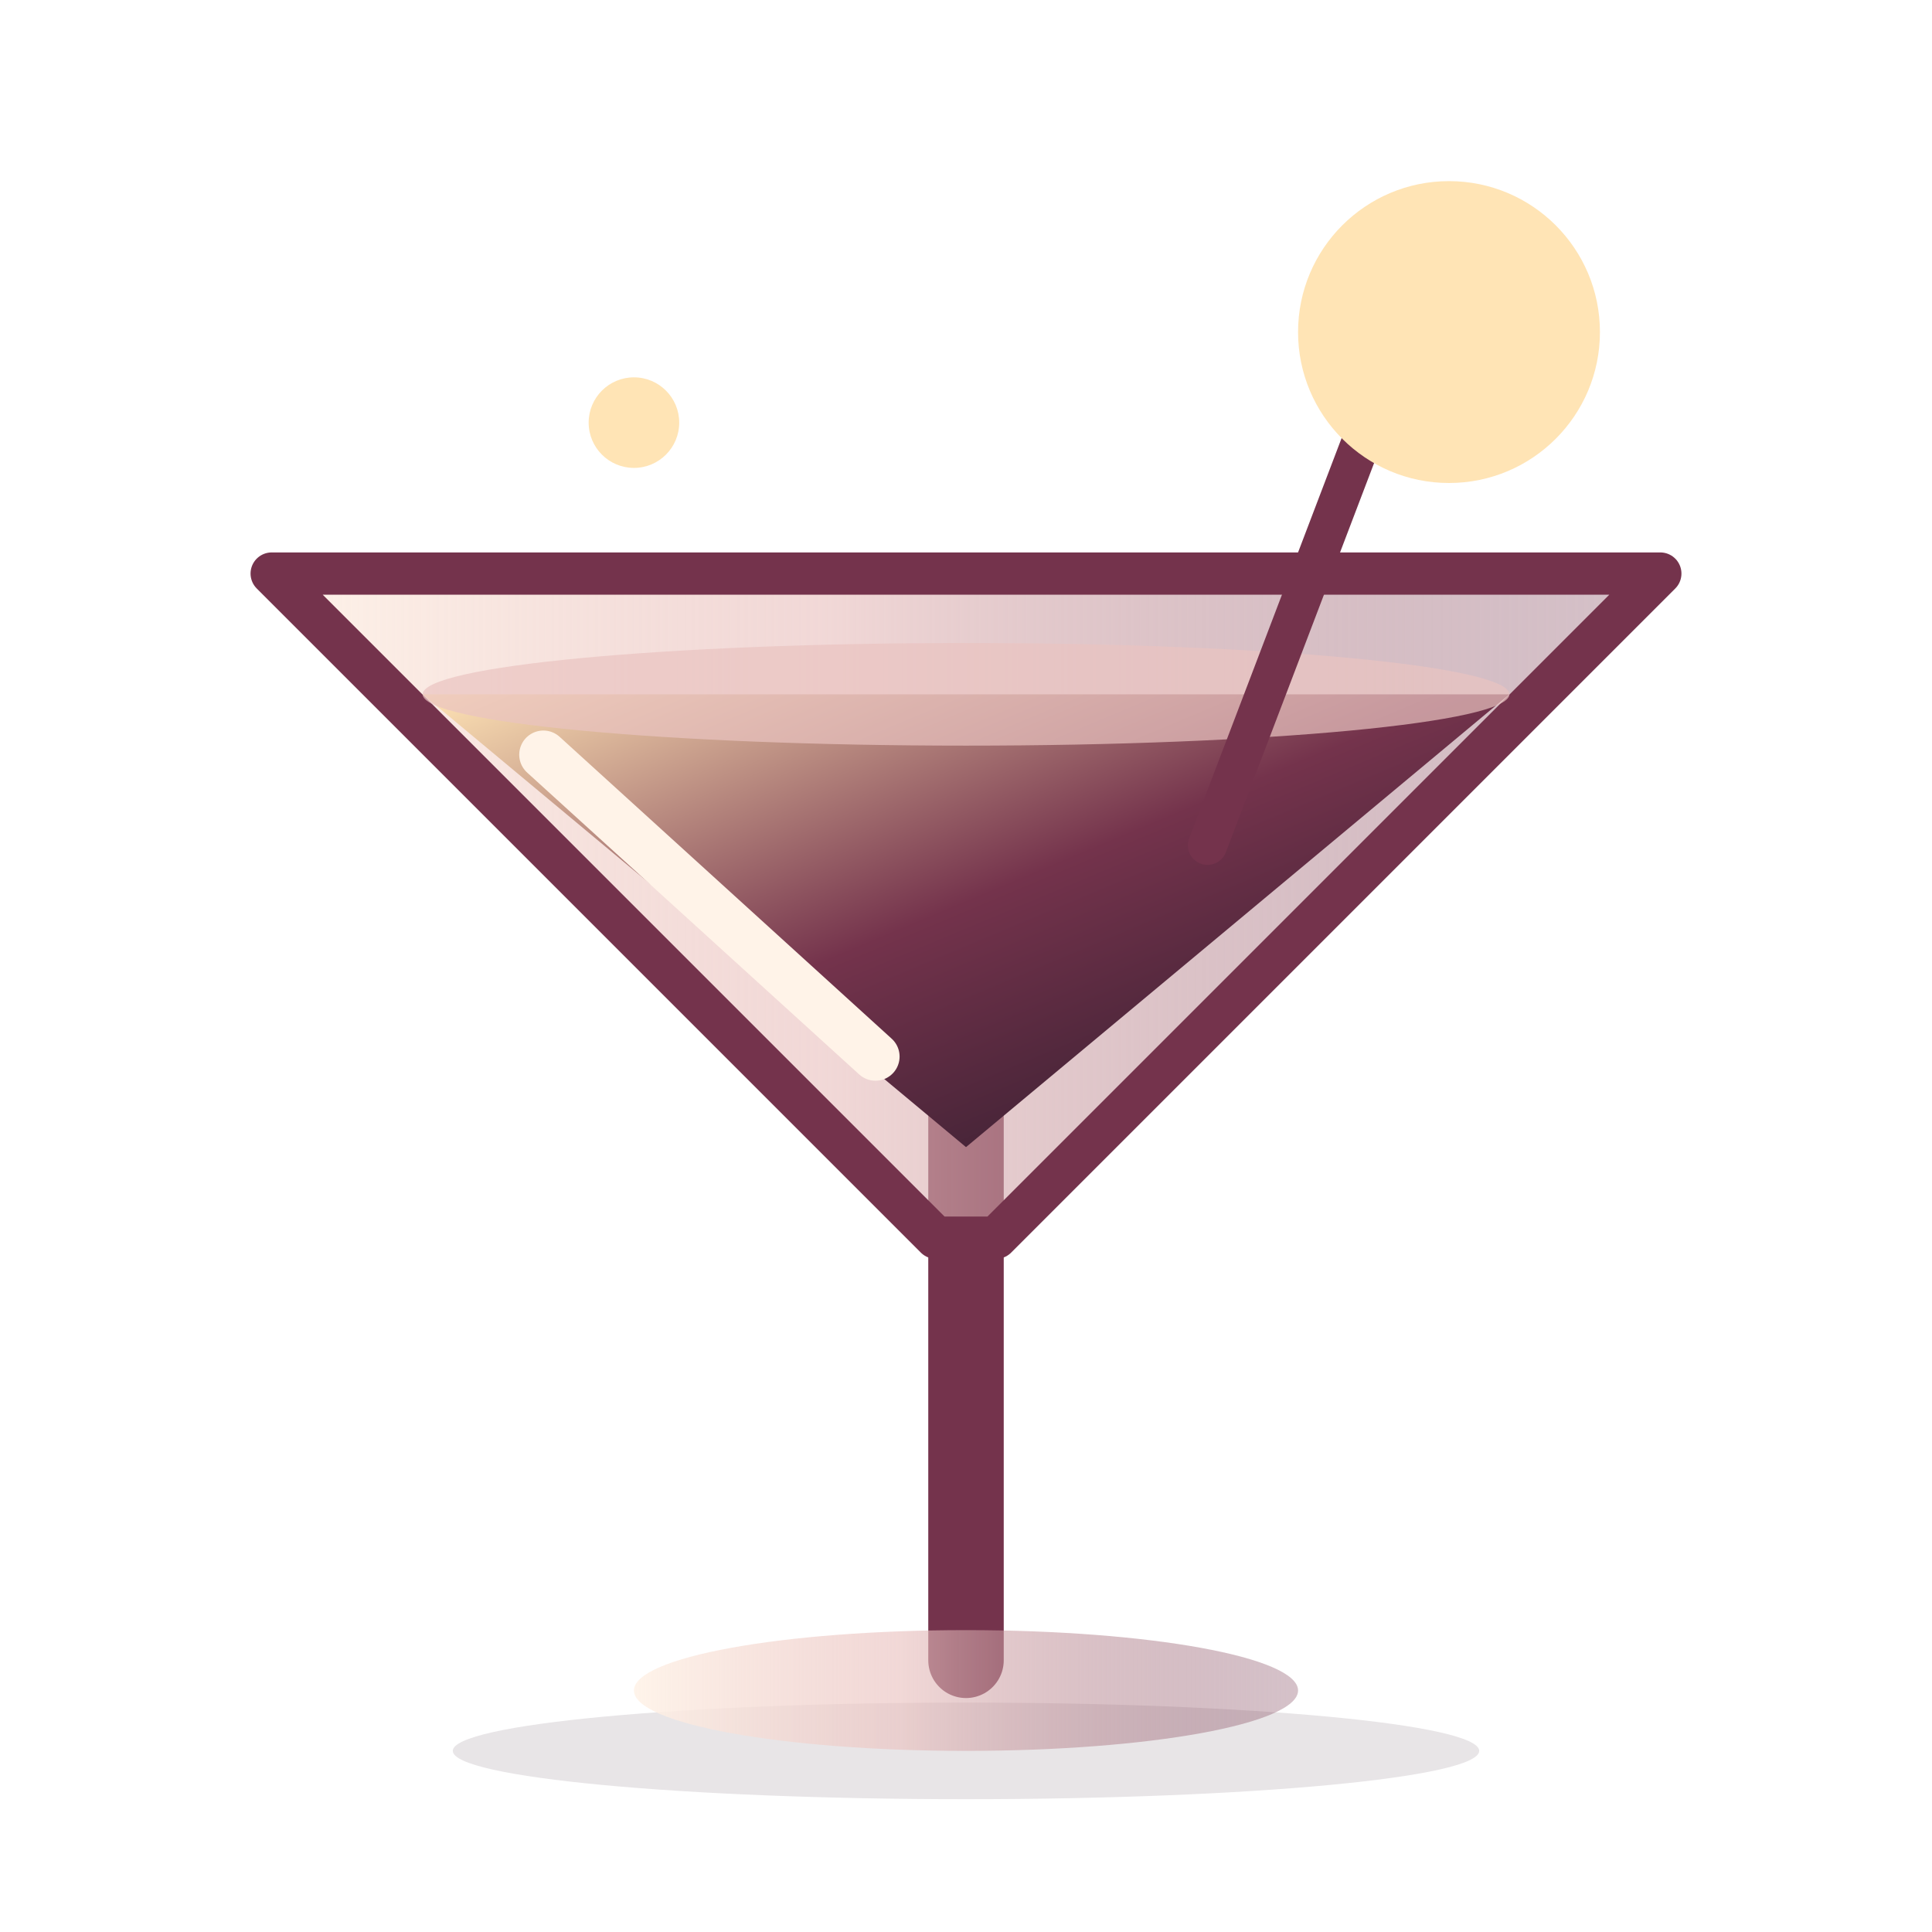
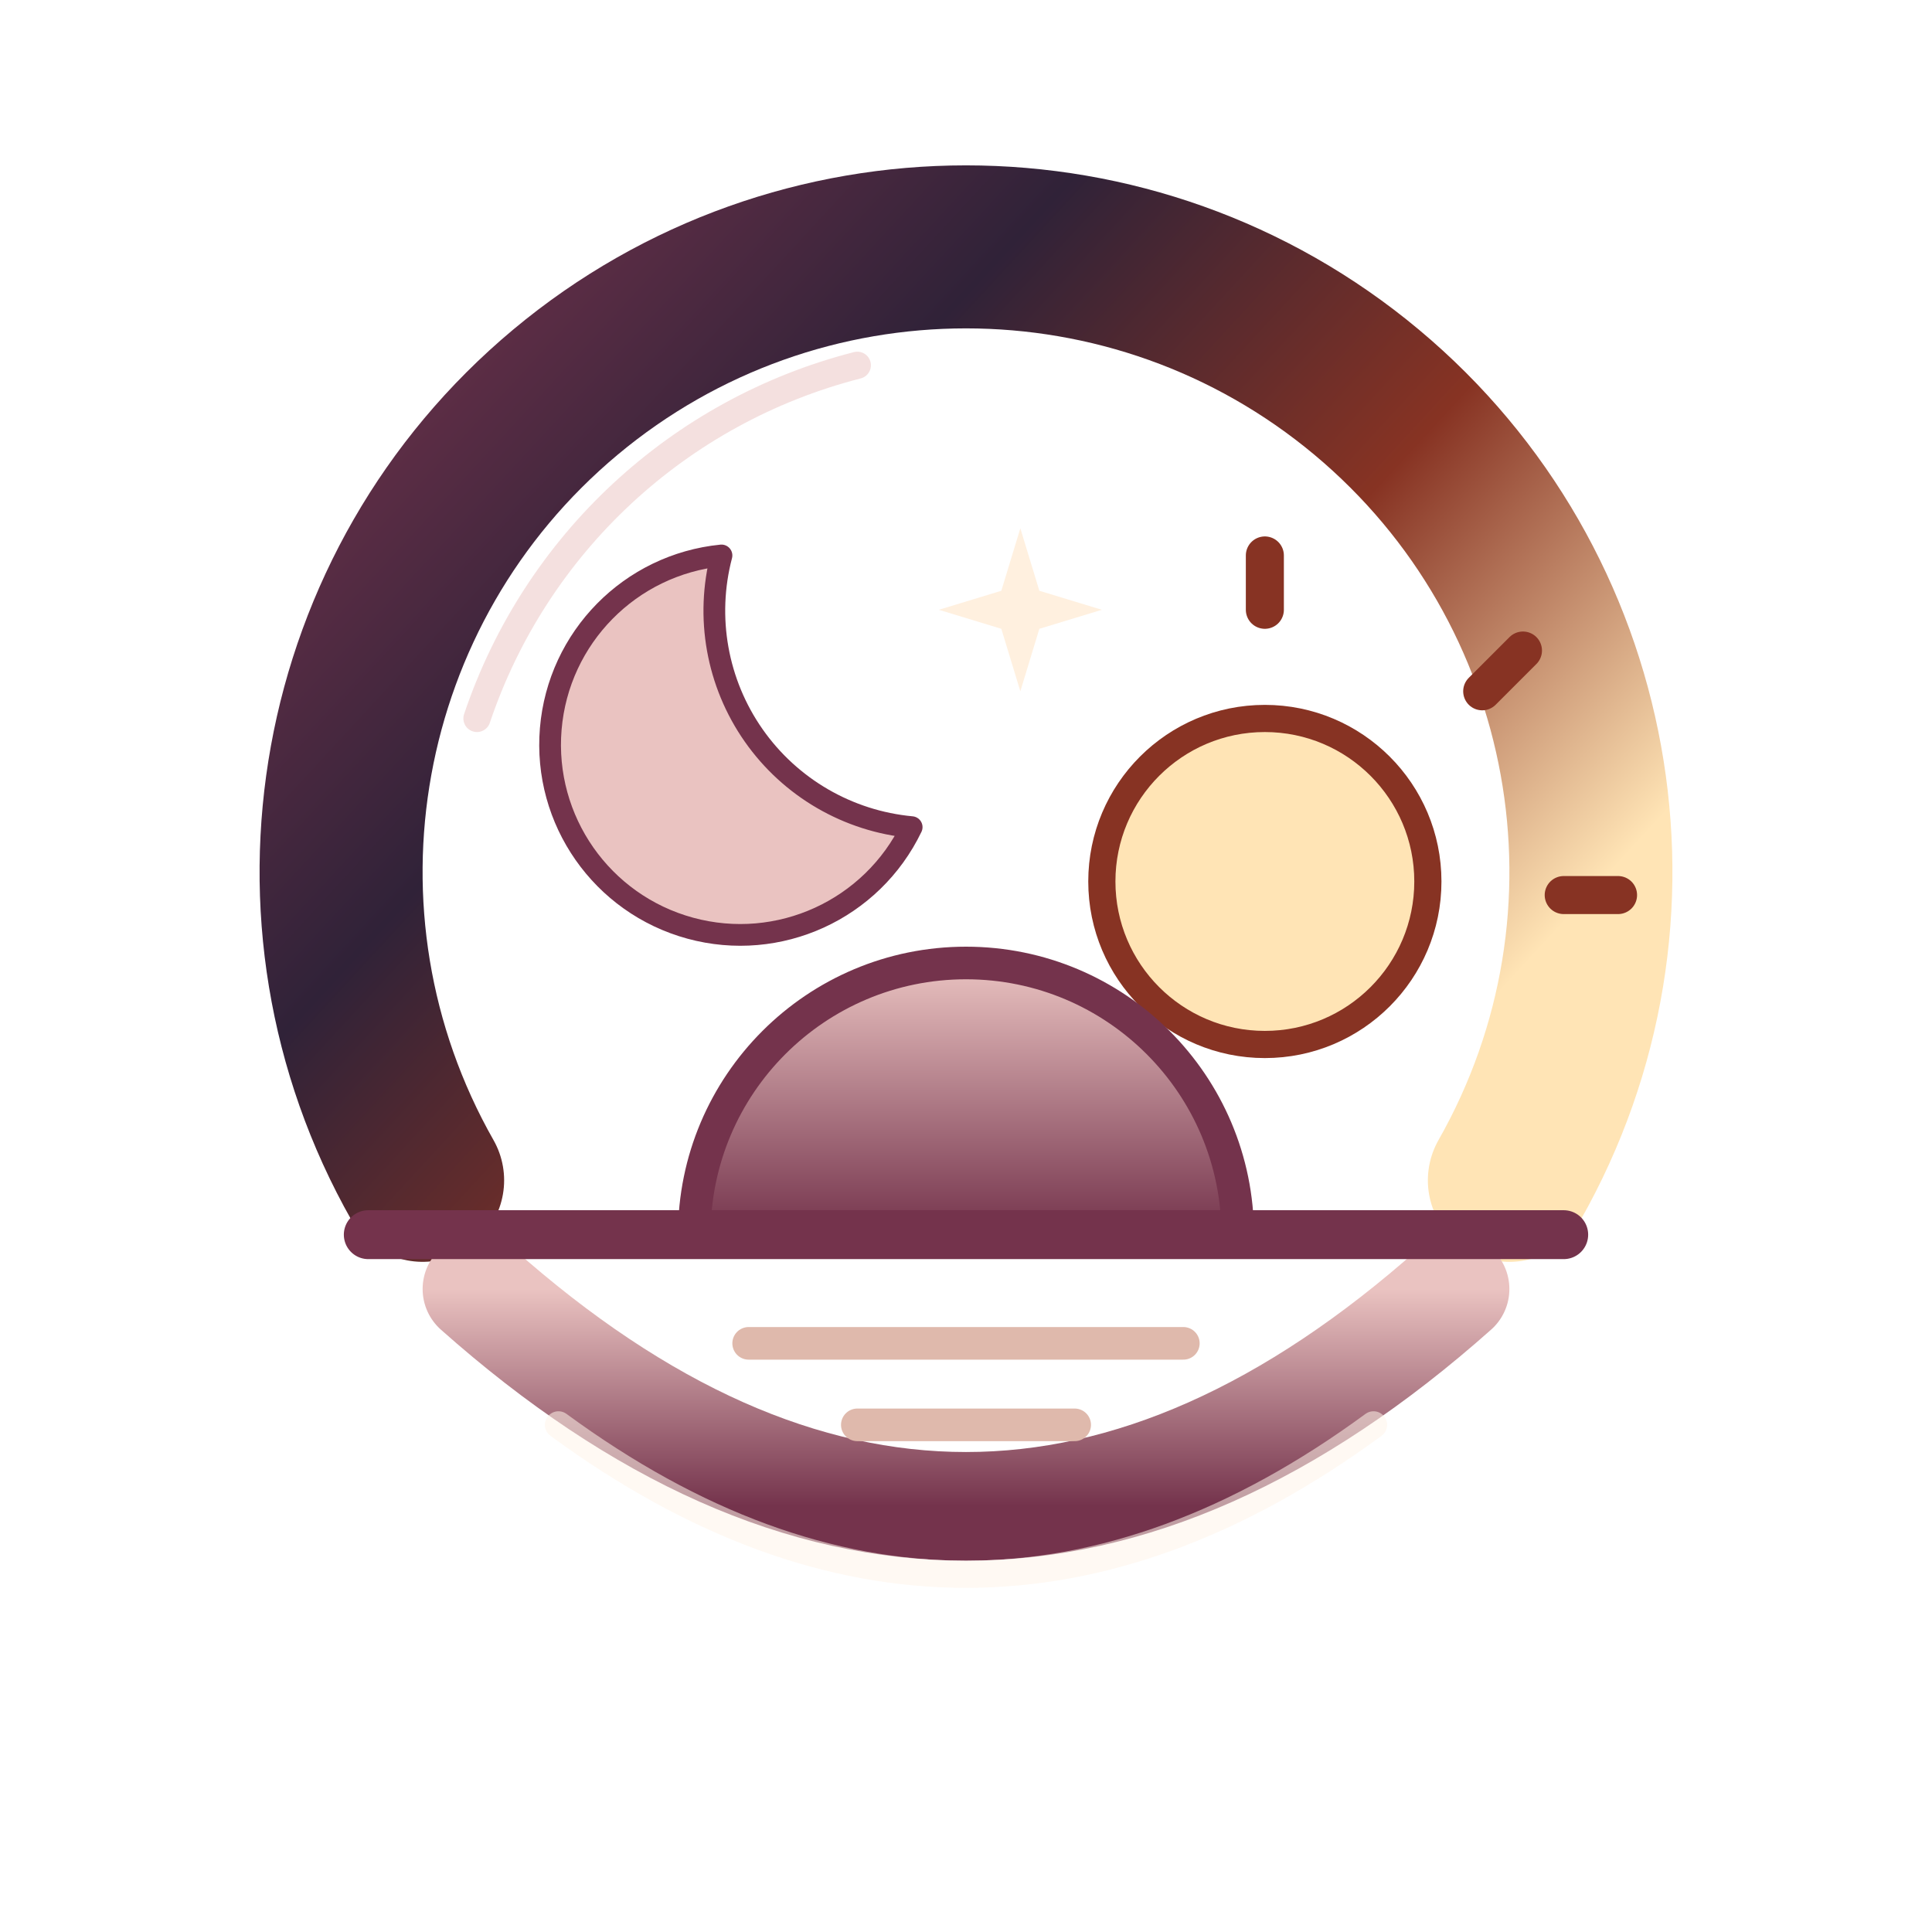
<svg xmlns="http://www.w3.org/2000/svg" viewBox="0 0 64 64" role="img" aria-labelledby="dusk-to-dusk-title">
  <defs>
-     <linearGradient id="dusk-to-dusk-glass" x1="0" x2="1">
-       <stop stop-color="#fff3e8" stop-opacity=".9" />
-       <stop offset=".4" stop-color="#eac3c1" stop-opacity=".65" />
-       <stop offset="1" stop-color="#74334c" stop-opacity=".3" />
+     <linearGradient id="cycle" x1="0" y1="0" x2="1" y2=".7">
+       <stop stop-color="#74334c" />
+       <stop offset=".36" stop-color="#302238" />
+       <stop offset=".68" stop-color="#873323" />
+       <stop offset="1" stop-color="#ffe4b5" />
    </linearGradient>
-     <linearGradient id="dusk-to-dusk-drink" x2=".2" y2="1">
-       <stop stop-color="#dfb9ac" />
+     <linearGradient id="horizon" x2="0" y2="1">
+       <stop stop-color="#eac3c1" />
      <stop offset="1" stop-color="#74334c" />
    </linearGradient>
-     <linearGradient id="dusk-to-dusk-cycle" x1="0" y1="0" x2="1" y2="1">
-       <stop stop-color="#ffe4b5" />
-       <stop offset=".48" stop-color="#74334c" />
-       <stop offset="1" stop-color="#211827" />
-     </linearGradient>
  </defs>
-   <g stroke-linecap="round" stroke-linejoin="round">
-     <ellipse cx="32" cy="58" rx="17" ry="1.6" fill="#392031" opacity="0.12" />
-     <path d="M32 37v18" fill="none" stroke="#74334c" stroke-width="2.5" />
-     <ellipse cx="32" cy="56" rx="11" ry="2" fill="url(#dusk-to-dusk-glass)" opacity="1" />
-     <path d="M9 19h46L33 41h-2Z" fill="url(#dusk-to-dusk-glass)" stroke="#74334c" stroke-width="1.4" />
-     <path d="M14 23h36L32 38Z" fill="url(#dusk-to-dusk-cycle)" />
-     <ellipse cx="32" cy="23" rx="18" ry="1.7" fill="#eac3c1" opacity="0.7" />
-     <path d="M18 25l11 10" fill="none" stroke="#fff3e8" stroke-width="1.6" />
-     <path d="M40 28 48 7" fill="none" stroke="#74334c" stroke-width="1.3" />
-     <ellipse cx="48" cy="11" rx="5" ry="5" fill="#ffe4b5" opacity="1" />
-     <path d="M50 6a5 5 0 0 0 2 9 5 5 0 0 1-2-9Z" fill="#211827" />
-     <ellipse cx="21" cy="14" rx="1.5" ry="1.5" fill="#ffe4b5" opacity="1" />
+   <g transform="translate(3.2 4) scale(.9)" stroke-linecap="round" stroke-linejoin="round">
+     <path d="M12 39A23 23 0 1 1 52 39" fill="none" stroke="url(#cycle)" stroke-width="6" />
+     <path d="M14 22A20 20 0 0 1 28 9" fill="none" stroke="#eac3c1" stroke-opacity=".5" stroke-width="1" />
+     <path d="M14 43Q32 59 50 43" fill="none" stroke="url(#horizon)" stroke-width="4" />
+     <path d="M17 48Q32 59 47 48" fill="none" stroke="#fff3e8" stroke-opacity=".55" stroke-width="1" />
+     <path d="M23 16a7 7 0 1 0 7 10 8 8 0 0 1-7-10Z" fill="#eac3c1" stroke="#74334c" stroke-width=".8" />
+     <path d="m34 15 .7 2.3 2.3.7-2.3.7L34 21l-.7-2.3-2.3-.7 2.3-.7Z" fill="#fff0df" />
+     <circle cx="43" cy="28" r="6" fill="#ffe4b5" stroke="#873323" stroke-width="1" />
+     <path d="m43 18 0-2m8 5 1.5-1.5m1.5 9h2" fill="none" stroke="#873323" stroke-width="1.4" />
+     <path d="M22 41a10 10 0 0 1 20 0" fill="url(#horizon)" stroke="#74334c" stroke-width="1.2" />
+     <path d="M10 41h44" fill="none" stroke="#74334c" stroke-width="1.8" />
+     <path d="M24 45h16m-12 3h8" fill="none" stroke="#dfb9ac" stroke-width="1.2" />
  </g>
</svg>
